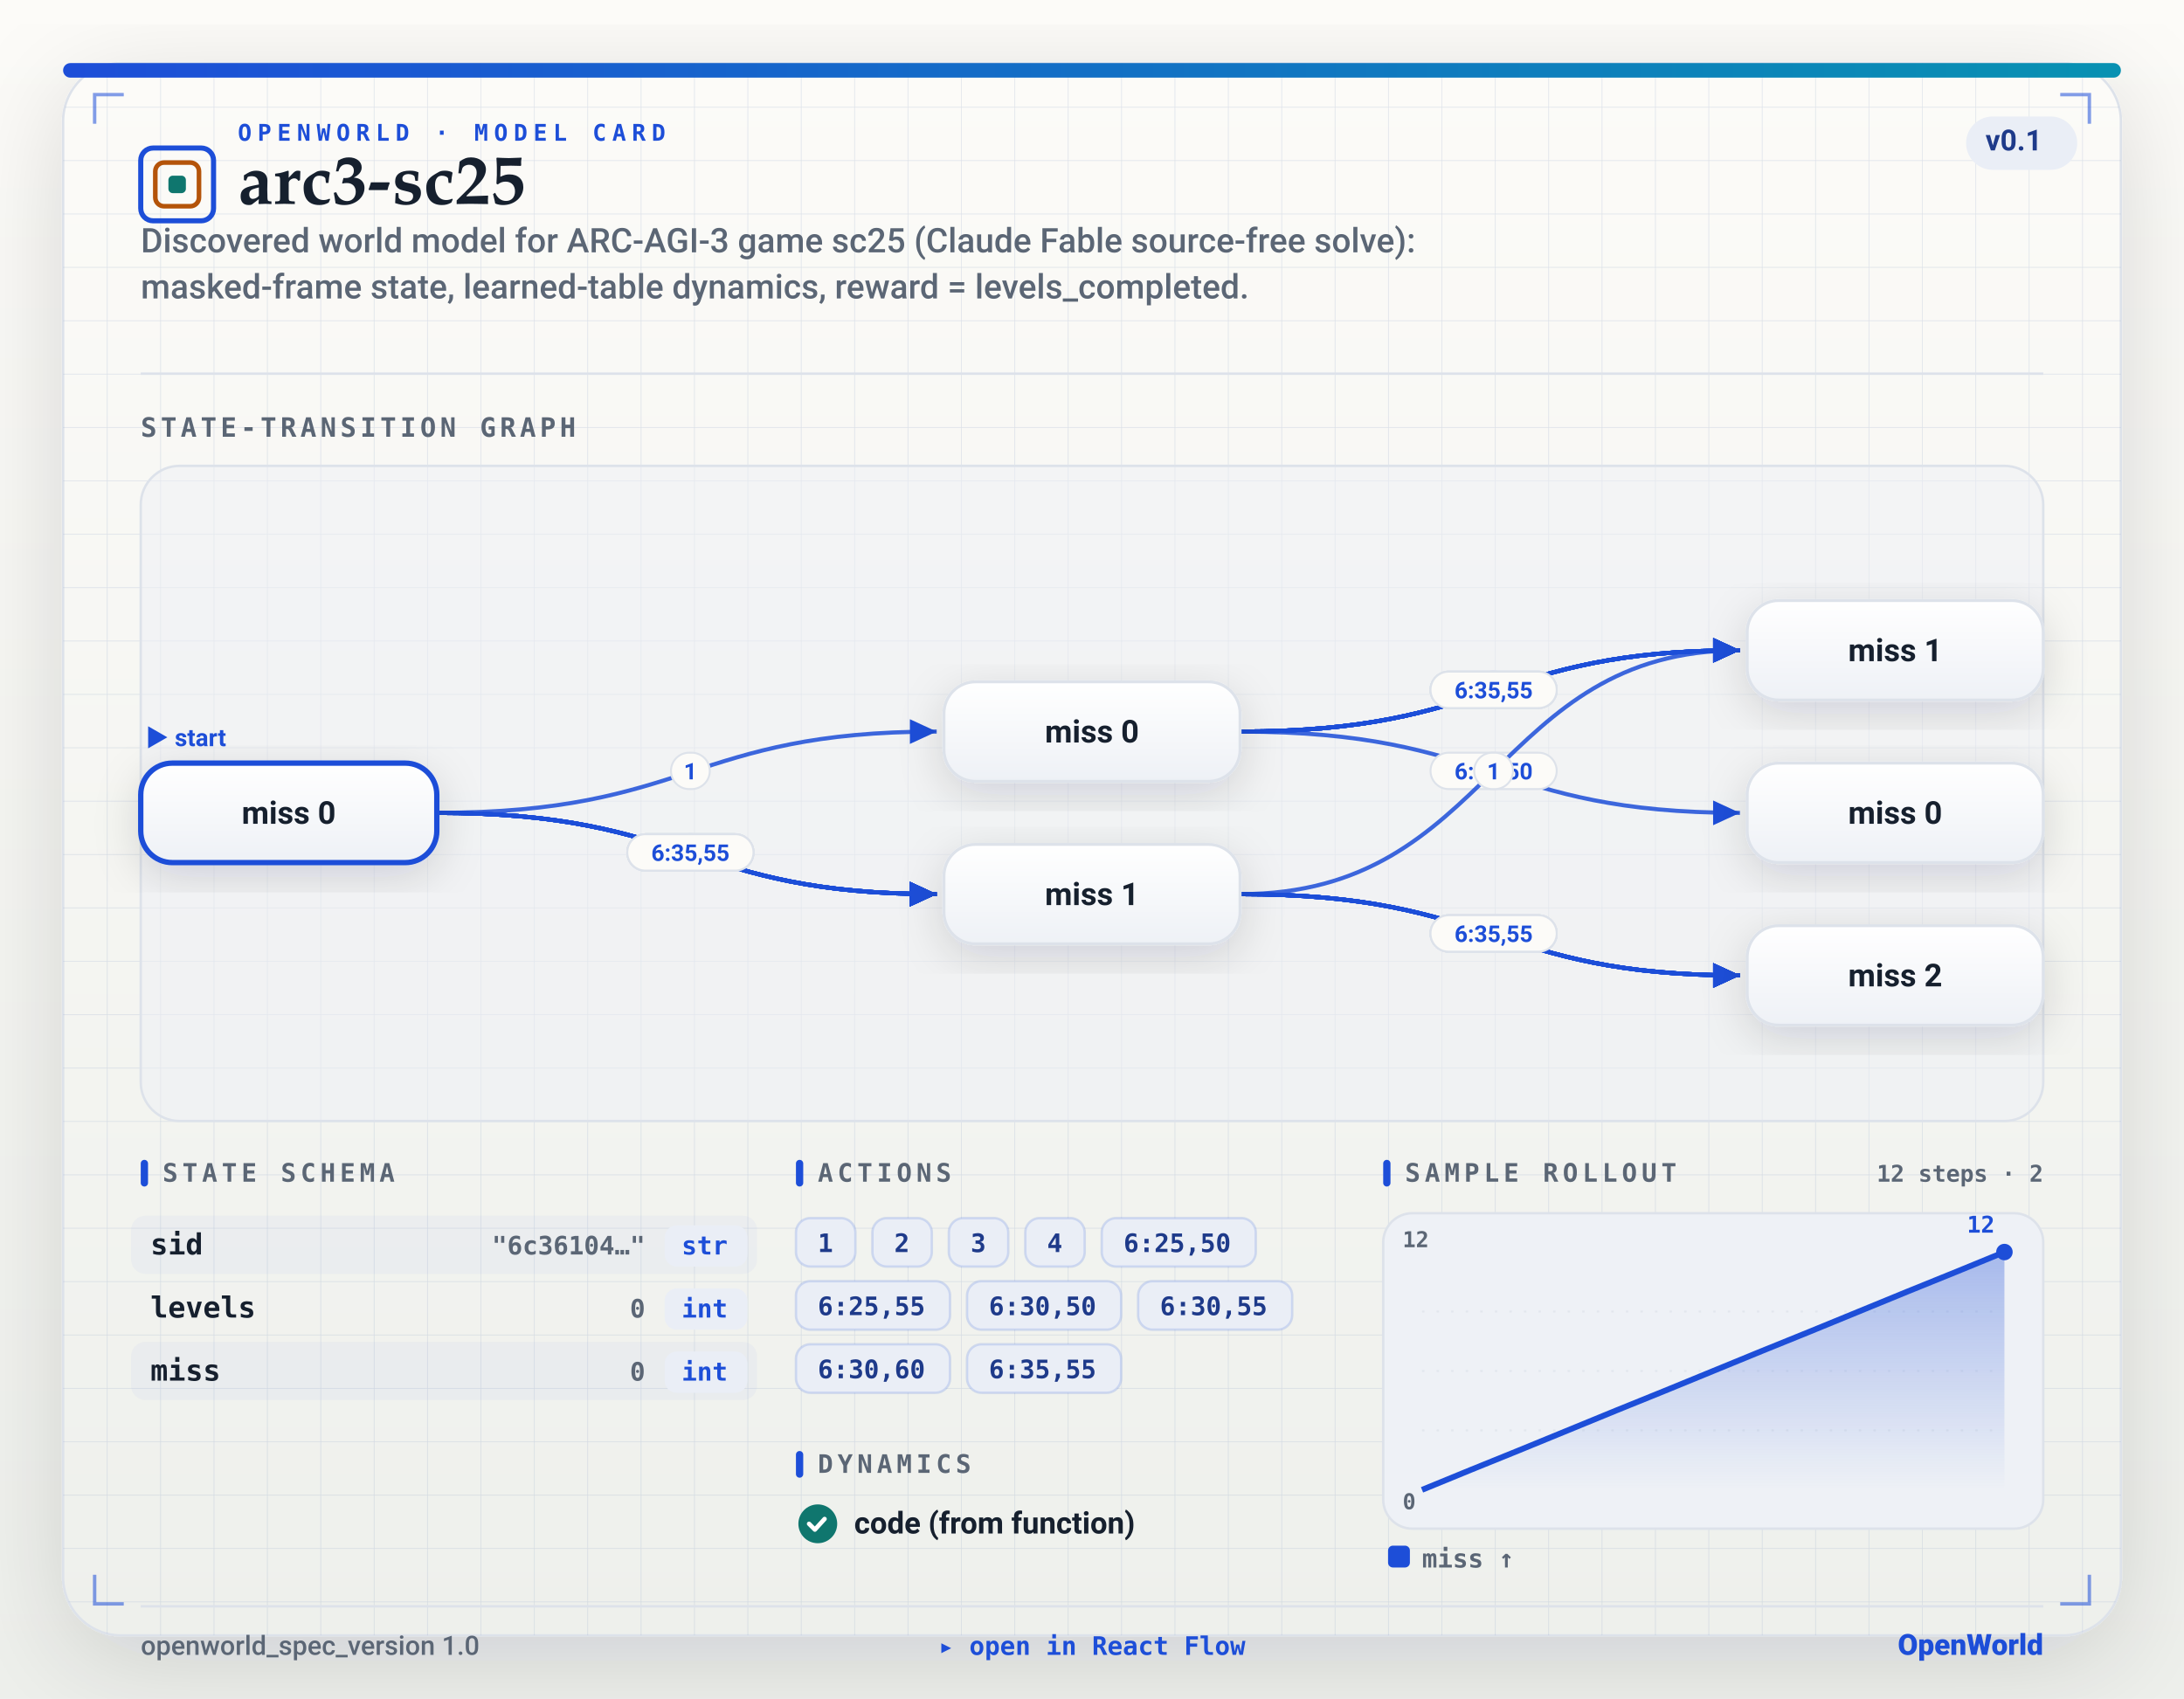
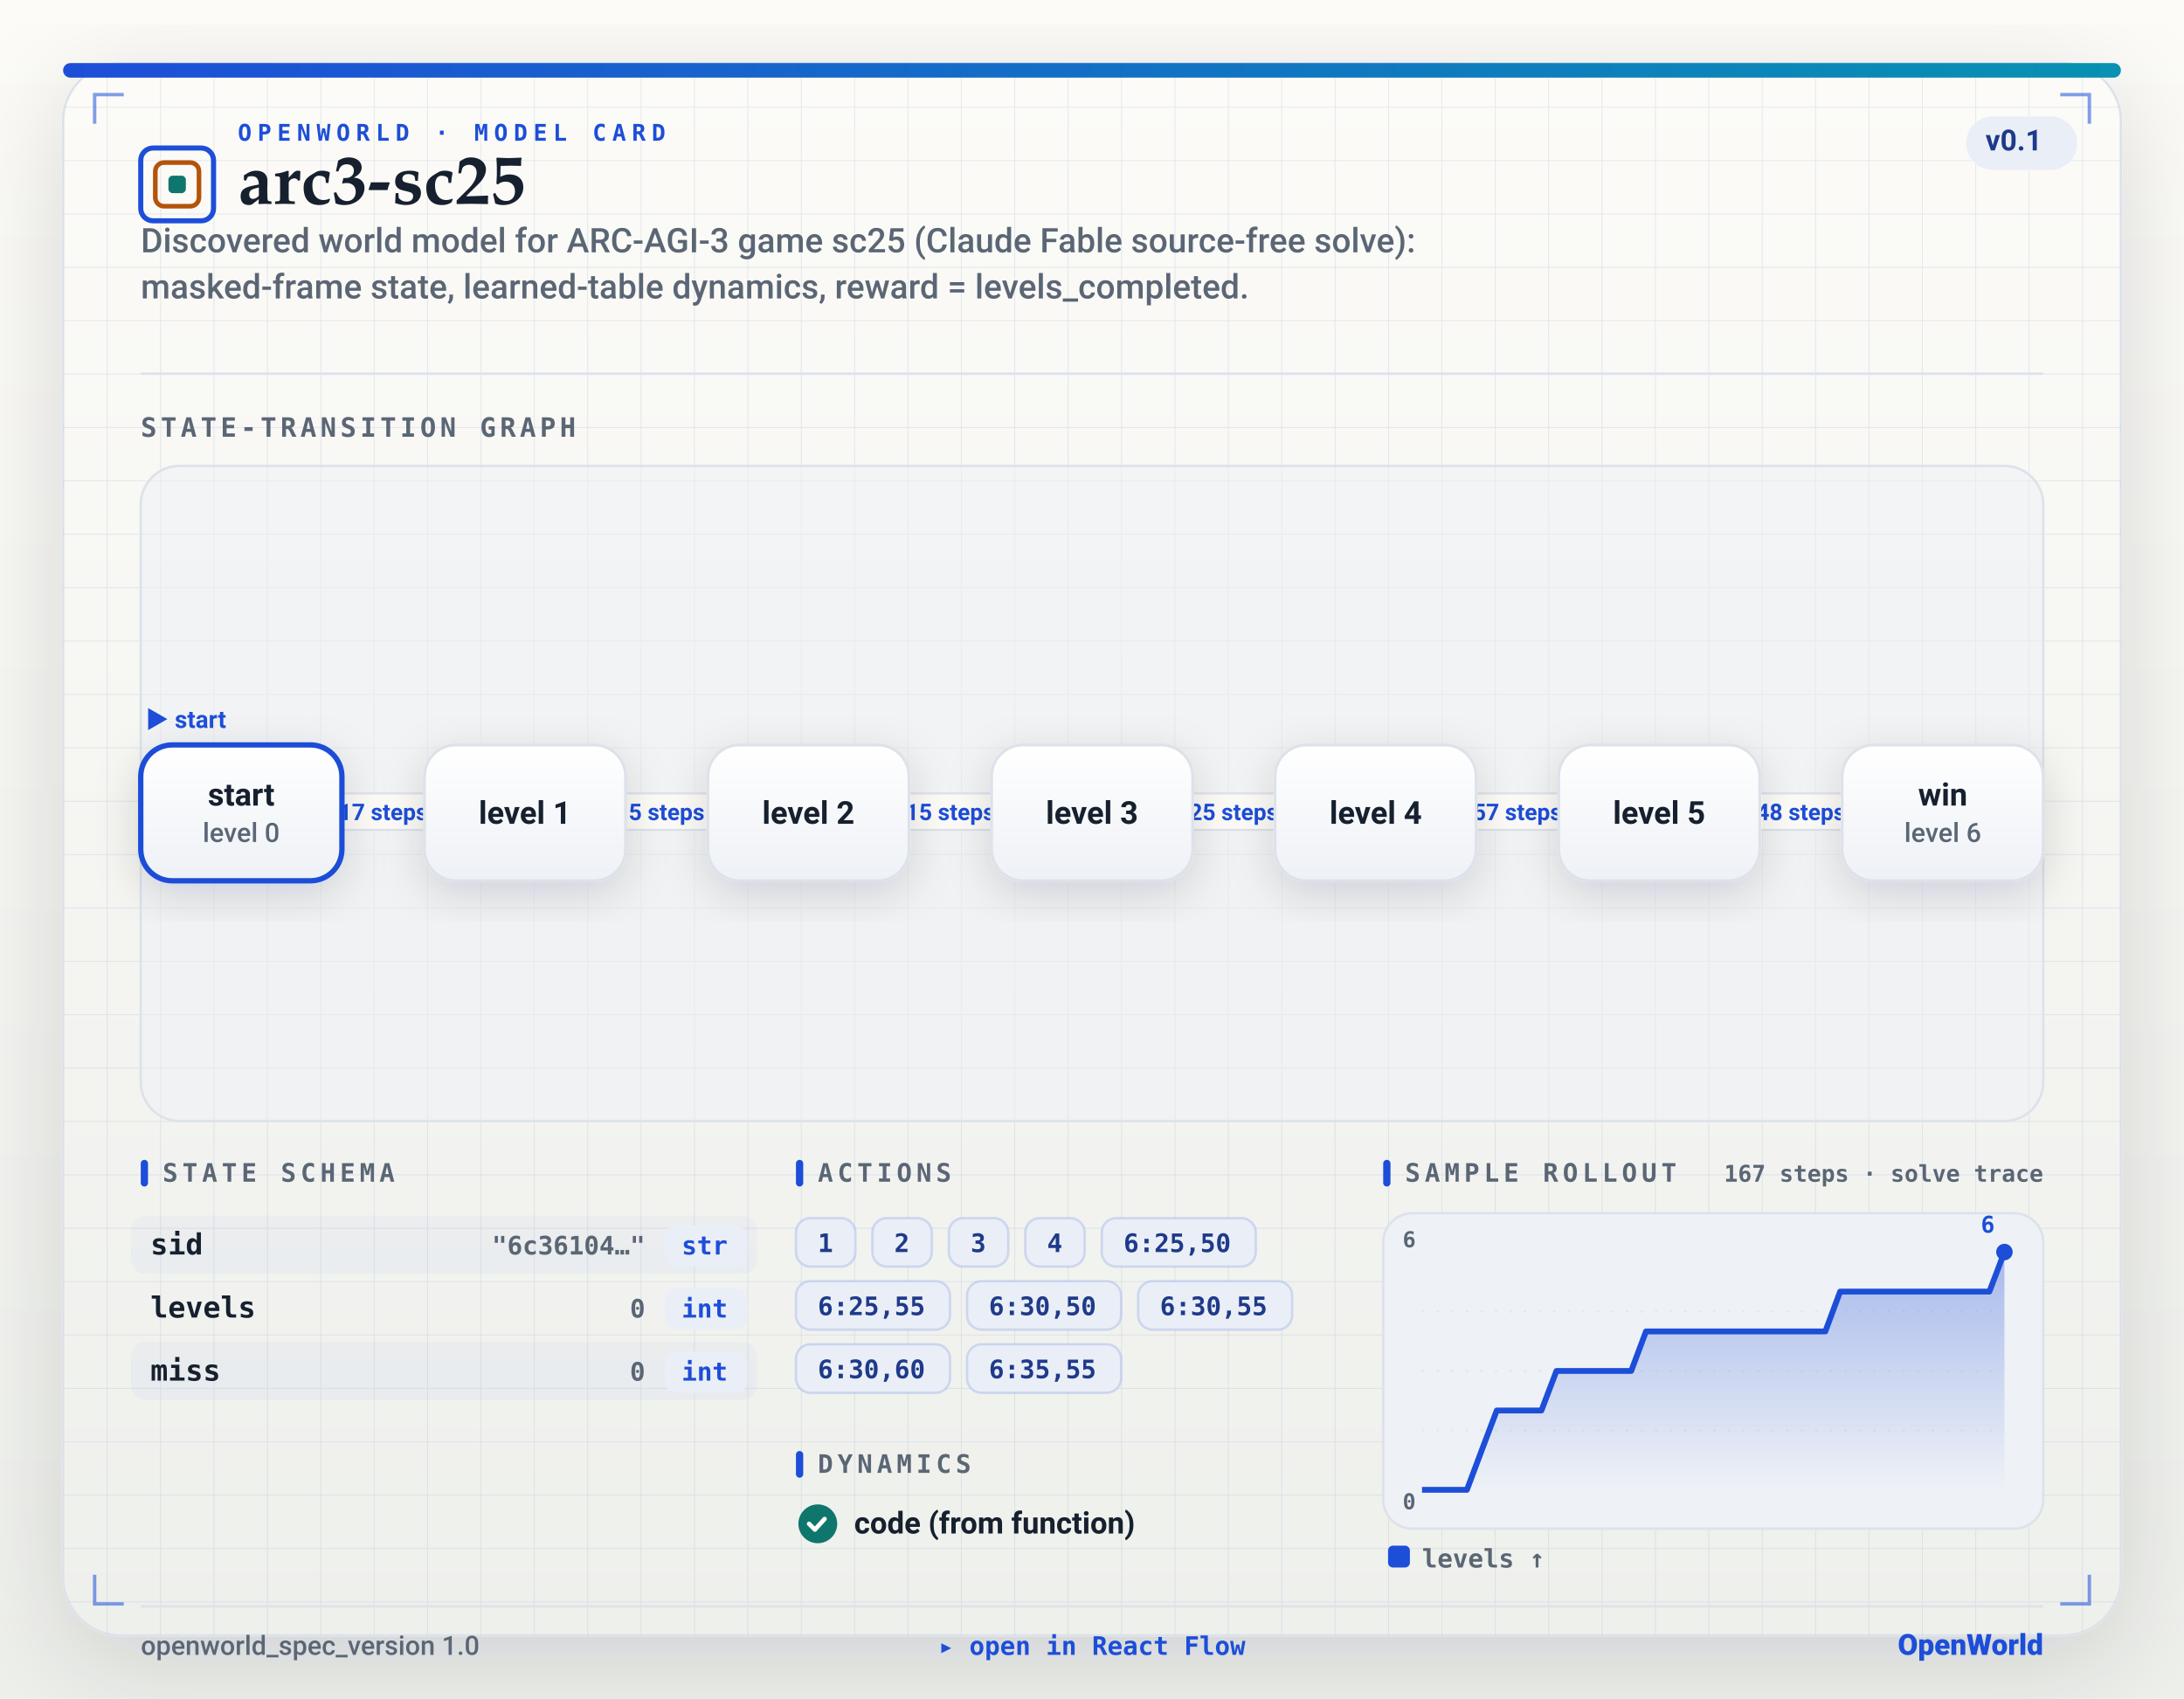
<svg xmlns="http://www.w3.org/2000/svg" viewBox="0 0 900 700" width="900" height="700" font-family="-apple-system,BlinkMacSystemFont,Segoe UI,Roboto,Helvetica,Arial,sans-serif">
  <defs>
    <linearGradient id="gbg" x1="0" y1="0" x2="0" y2="1">
      <stop offset="0" stop-color="#fcfbf8" />
      <stop offset="1" stop-color="#eef0ec" />
    </linearGradient>
    <linearGradient id="gnode" x1="0" y1="0" x2="0" y2="1">
      <stop offset="0" stop-color="#ffffff" />
      <stop offset="1" stop-color="#eef1f6" />
    </linearGradient>
    <linearGradient id="gacc" x1="0" y1="0" x2="1" y2="0">
      <stop offset="0" stop-color="#1d4ed8" />
      <stop offset="1" stop-color="#0891b2" />
    </linearGradient>
    <linearGradient id="garea" x1="0" y1="0" x2="0" y2="1">
      <stop offset="0" stop-color="#1d4ed8" stop-opacity="0.34" />
      <stop offset="1" stop-color="#1d4ed8" stop-opacity="0" />
    </linearGradient>
    <filter id="sh" x="-30%" y="-30%" width="160%" height="160%">
      <feDropShadow dx="0" dy="5" stdDeviation="9" flood-color="#16202e" flood-opacity="0.14" />
    </filter>
    <filter id="shsoft" x="-40%" y="-40%" width="180%" height="180%">
      <feDropShadow dx="0" dy="10" stdDeviation="22" flood-color="#16202e" flood-opacity="0.14" />
    </filter>
    <marker id="arr" markerWidth="9" markerHeight="9" refX="6.5" refY="3" orient="auto">
      <path d="M0,0 L6.5,3 L0,6 Z" fill="#1d4ed8" />
    </marker>
    <marker id="arrUp" markerWidth="9" markerHeight="9" refX="3" refY="6.2" orient="auto">
      <path d="M0,6.2 L3,0 L6,6.2 Z" fill="#0f766e" />
    </marker>
    <pattern id="grid" width="24" height="24" patternUnits="userSpaceOnUse">
      <path d="M24 0 H0 V24" fill="none" stroke="#8aa0c2" stroke-width="0.6" opacity="0.35" />
    </pattern>
    <pattern id="gridFine" width="22" height="22" patternUnits="userSpaceOnUse">
      <path d="M22 0 H0 V22" fill="none" stroke="#8aa0c2" stroke-width="0.5" opacity="0.28" />
    </pattern>
    <filter id="glow" x="-60%" y="-60%" width="220%" height="220%">
      <feGaussianBlur stdDeviation="2.4" result="b" />
      <feMerge>
        <feMergeNode in="b" />
        <feMergeNode in="SourceGraphic" />
      </feMerge>
    </filter>
  </defs>
  <rect x="0" y="0" width="900" height="700" fill="url(#gbg)" />
  <g filter="url(#shsoft)">
    <rect x="26" y="26" width="848" height="648" rx="24" fill="url(#gbg)" stroke="#dde2ea" stroke-width="1" />
  </g>
  <clipPath id="pc">
    <rect x="26" y="26" width="848" height="648" rx="24" />
  </clipPath>
  <rect x="26" y="26" width="848" height="648" fill="url(#gridFine)" clip-path="url(#pc)" />
  <rect x="26" y="26" width="848" height="6" rx="3" fill="url(#gacc)" />
  <path d="M 39 51 L 39 39 L 51 39" fill="none" stroke="#1d4ed8" stroke-width="1.4" opacity="0.55" />
  <path d="M 861 51 L 861 39 L 849 39" fill="none" stroke="#1d4ed8" stroke-width="1.4" opacity="0.55" />
  <path d="M 39 649 L 39 661 L 51 661" fill="none" stroke="#1d4ed8" stroke-width="1.4" opacity="0.55" />
  <path d="M 861 649 L 861 661 L 849 661" fill="none" stroke="#1d4ed8" stroke-width="1.4" opacity="0.55" />
  <g transform="translate(73.0,76.0)">
    <rect x="-15.0" y="-15.0" width="30.0" height="30.0" rx="5.1" fill="none" stroke="#1d4ed8" stroke-width="2.1" />
    <rect x="-9.0" y="-9.0" width="18.0" height="18.0" rx="3.6" fill="none" stroke="#b45309" stroke-width="1.9" />
    <rect x="-3.6" y="-3.6" width="7.2" height="7.2" rx="1.8" fill="#0f766e" />
  </g>
  <text x="98.0" y="58.0" font-size="9.5" font-weight="700" fill="#1d4ed8" letter-spacing="2.4" font-family="ui-monospace,SFMono-Regular,Menlo,Consolas,monospace">OPENWORLD · MODEL CARD</text>
  <text x="98.0" y="84.0" font-size="29" font-weight="700" fill="#16202e" font-family="'Iowan Old Style','Palatino Linotype',Palatino,Georgia,serif">arc3-sc25</text>
  <text x="58.0" y="104.0" font-size="14" font-weight="500" fill="#5b6675">Discovered world model for ARC-AGI-3 game sc25 (Claude Fable source-free solve):</text>
  <text x="58.0" y="123.0" font-size="14" font-weight="500" fill="#5b6675">masked-frame state, learned-table dynamics, reward = levels_completed.</text>
  <rect x="810.2" y="48.0" width="45.8" height="22" rx="11.0" fill="#eaeef6" />
  <text x="818.2" y="62.0" font-size="12" font-weight="600" fill="#1e3a8a">v0.1</text>
  <line x1="58" y1="154.0" x2="842" y2="154.0" stroke="#dde2ea" stroke-width="1" />
  <rect x="58" y="192.0" width="784" height="270.0" rx="16" fill="#eef1f6" fill-opacity="0.5" stroke="#dde2ea" stroke-width="1" />
  <text x="58.0" y="180.0" font-size="11" font-weight="700" fill="#5b6675" letter-spacing="1.6" font-family="ui-monospace,SFMono-Regular,Menlo,Consolas,monospace">STATE-TRANSITION GRAPH</text>
-   <path d="M 180.0 335.0 C 284.5 335.0, 284.5 301.5, 386.0 301.5" fill="none" stroke="#1d4ed8" stroke-width="1.7" stroke-opacity="0.85" marker-end="url(#arr)" />
-   <rect x="276.5" y="310.2" width="16.0" height="15" rx="7.5" fill="#fcfbf8" stroke="#dde2ea" stroke-width="0.8" />
-   <text x="284.5" y="321.2" font-size="9.5" font-weight="600" fill="#1d4ed8" text-anchor="middle">1</text>
-   <path d="M 180.0 335.0 C 284.5 335.0, 284.5 368.5, 386.0 368.5" fill="none" stroke="#1d4ed8" stroke-width="1.7" stroke-opacity="0.85" marker-end="url(#arr)" />
-   <rect x="276.5" y="343.8" width="16.0" height="15" rx="7.5" fill="#fcfbf8" stroke="#dde2ea" stroke-width="0.8" />
-   <text x="284.5" y="354.8" font-size="9.5" font-weight="600" fill="#1d4ed8" text-anchor="middle">2</text>
-   <path d="M 180.0 335.0 C 284.5 335.0, 284.5 368.5, 386.0 368.5" fill="none" stroke="#1d4ed8" stroke-width="1.7" stroke-opacity="0.85" marker-end="url(#arr)" />
-   <rect x="276.5" y="343.8" width="16.0" height="15" rx="7.5" fill="#fcfbf8" stroke="#dde2ea" stroke-width="0.8" />
-   <text x="284.5" y="354.8" font-size="9.5" font-weight="600" fill="#1d4ed8" text-anchor="middle">3</text>
-   <path d="M 180.0 335.0 C 284.5 335.0, 284.5 368.5, 386.0 368.5" fill="none" stroke="#1d4ed8" stroke-width="1.7" stroke-opacity="0.85" marker-end="url(#arr)" />
-   <rect x="276.5" y="343.8" width="16.0" height="15" rx="7.5" fill="#fcfbf8" stroke="#dde2ea" stroke-width="0.8" />
-   <text x="284.5" y="354.8" font-size="9.5" font-weight="600" fill="#1d4ed8" text-anchor="middle">4</text>
-   <path d="M 180.0 335.0 C 284.5 335.0, 284.5 368.5, 386.0 368.5" fill="none" stroke="#1d4ed8" stroke-width="1.7" stroke-opacity="0.85" marker-end="url(#arr)" />
-   <rect x="258.5" y="343.8" width="52.0" height="15" rx="7.5" fill="#fcfbf8" stroke="#dde2ea" stroke-width="0.8" />
-   <text x="284.5" y="354.8" font-size="9.5" font-weight="600" fill="#1d4ed8" text-anchor="middle">6:25,50</text>
-   <path d="M 180.0 335.0 C 284.5 335.0, 284.5 368.5, 386.0 368.5" fill="none" stroke="#1d4ed8" stroke-width="1.7" stroke-opacity="0.85" marker-end="url(#arr)" />
-   <rect x="258.5" y="343.8" width="52.0" height="15" rx="7.5" fill="#fcfbf8" stroke="#dde2ea" stroke-width="0.8" />
-   <text x="284.5" y="354.8" font-size="9.5" font-weight="600" fill="#1d4ed8" text-anchor="middle">6:25,55</text>
-   <path d="M 180.0 335.0 C 284.5 335.0, 284.5 368.5, 386.0 368.5" fill="none" stroke="#1d4ed8" stroke-width="1.7" stroke-opacity="0.85" marker-end="url(#arr)" />
-   <rect x="258.5" y="343.8" width="52.0" height="15" rx="7.5" fill="#fcfbf8" stroke="#dde2ea" stroke-width="0.8" />
-   <text x="284.5" y="354.8" font-size="9.5" font-weight="600" fill="#1d4ed8" text-anchor="middle">6:30,50</text>
-   <path d="M 180.0 335.0 C 284.5 335.0, 284.5 368.5, 386.0 368.5" fill="none" stroke="#1d4ed8" stroke-width="1.7" stroke-opacity="0.85" marker-end="url(#arr)" />
-   <rect x="258.5" y="343.8" width="52.0" height="15" rx="7.5" fill="#fcfbf8" stroke="#dde2ea" stroke-width="0.8" />
-   <text x="284.5" y="354.8" font-size="9.5" font-weight="600" fill="#1d4ed8" text-anchor="middle">6:30,55</text>
-   <path d="M 180.0 335.0 C 284.5 335.0, 284.5 368.5, 386.0 368.5" fill="none" stroke="#1d4ed8" stroke-width="1.7" stroke-opacity="0.85" marker-end="url(#arr)" />
-   <rect x="258.5" y="343.8" width="52.0" height="15" rx="7.5" fill="#fcfbf8" stroke="#dde2ea" stroke-width="0.8" />
-   <text x="284.5" y="354.8" font-size="9.5" font-weight="600" fill="#1d4ed8" text-anchor="middle">6:30,60</text>
-   <path d="M 180.0 335.0 C 284.5 335.0, 284.5 368.5, 386.0 368.5" fill="none" stroke="#1d4ed8" stroke-width="1.7" stroke-opacity="0.85" marker-end="url(#arr)" />
-   <rect x="258.5" y="343.8" width="52.0" height="15" rx="7.5" fill="#fcfbf8" stroke="#dde2ea" stroke-width="0.8" />
-   <text x="284.5" y="354.8" font-size="9.5" font-weight="600" fill="#1d4ed8" text-anchor="middle">6:35,55</text>
-   <path d="M 511.0 301.5 C 615.5 301.5, 615.5 268.0, 717.0 268.0" fill="none" stroke="#1d4ed8" stroke-width="1.7" stroke-opacity="0.85" marker-end="url(#arr)" />
-   <rect x="607.5" y="276.8" width="16.0" height="15" rx="7.5" fill="#fcfbf8" stroke="#dde2ea" stroke-width="0.8" />
-   <text x="615.5" y="287.8" font-size="9.5" font-weight="600" fill="#1d4ed8" text-anchor="middle">1</text>
-   <path d="M 511.0 301.5 C 615.5 301.5, 615.5 268.0, 717.0 268.0" fill="none" stroke="#1d4ed8" stroke-width="1.7" stroke-opacity="0.85" marker-end="url(#arr)" />
-   <rect x="607.5" y="276.8" width="16.0" height="15" rx="7.5" fill="#fcfbf8" stroke="#dde2ea" stroke-width="0.8" />
-   <text x="615.5" y="287.8" font-size="9.5" font-weight="600" fill="#1d4ed8" text-anchor="middle">2</text>
-   <path d="M 511.0 301.5 C 615.5 301.5, 615.5 268.0, 717.0 268.0" fill="none" stroke="#1d4ed8" stroke-width="1.7" stroke-opacity="0.85" marker-end="url(#arr)" />
-   <rect x="607.5" y="276.8" width="16.0" height="15" rx="7.5" fill="#fcfbf8" stroke="#dde2ea" stroke-width="0.8" />
-   <text x="615.5" y="287.8" font-size="9.5" font-weight="600" fill="#1d4ed8" text-anchor="middle">3</text>
-   <path d="M 511.0 301.5 C 615.5 301.5, 615.5 268.0, 717.0 268.0" fill="none" stroke="#1d4ed8" stroke-width="1.7" stroke-opacity="0.85" marker-end="url(#arr)" />
-   <rect x="607.5" y="276.8" width="16.0" height="15" rx="7.5" fill="#fcfbf8" stroke="#dde2ea" stroke-width="0.8" />
-   <text x="615.5" y="287.8" font-size="9.5" font-weight="600" fill="#1d4ed8" text-anchor="middle">4</text>
-   <path d="M 511.0 301.5 C 615.5 301.5, 615.5 268.0, 717.0 268.0" fill="none" stroke="#1d4ed8" stroke-width="1.7" stroke-opacity="0.85" marker-end="url(#arr)" />
-   <rect x="589.5" y="276.8" width="52.0" height="15" rx="7.5" fill="#fcfbf8" stroke="#dde2ea" stroke-width="0.8" />
-   <text x="615.5" y="287.8" font-size="9.5" font-weight="600" fill="#1d4ed8" text-anchor="middle">6:25,50</text>
-   <path d="M 511.0 301.5 C 615.5 301.5, 615.5 268.0, 717.0 268.0" fill="none" stroke="#1d4ed8" stroke-width="1.7" stroke-opacity="0.85" marker-end="url(#arr)" />
-   <rect x="589.5" y="276.8" width="52.0" height="15" rx="7.5" fill="#fcfbf8" stroke="#dde2ea" stroke-width="0.8" />
-   <text x="615.5" y="287.8" font-size="9.5" font-weight="600" fill="#1d4ed8" text-anchor="middle">6:25,55</text>
-   <path d="M 511.0 301.5 C 615.5 301.5, 615.5 335.0, 717.0 335.0" fill="none" stroke="#1d4ed8" stroke-width="1.7" stroke-opacity="0.85" marker-end="url(#arr)" />
-   <rect x="589.5" y="310.2" width="52.0" height="15" rx="7.5" fill="#fcfbf8" stroke="#dde2ea" stroke-width="0.8" />
-   <text x="615.5" y="321.2" font-size="9.5" font-weight="600" fill="#1d4ed8" text-anchor="middle">6:30,50</text>
-   <path d="M 511.0 301.5 C 615.5 301.5, 615.5 268.0, 717.0 268.0" fill="none" stroke="#1d4ed8" stroke-width="1.7" stroke-opacity="0.85" marker-end="url(#arr)" />
-   <rect x="589.5" y="276.8" width="52.0" height="15" rx="7.5" fill="#fcfbf8" stroke="#dde2ea" stroke-width="0.8" />
-   <text x="615.5" y="287.8" font-size="9.5" font-weight="600" fill="#1d4ed8" text-anchor="middle">6:30,55</text>
-   <path d="M 511.0 301.5 C 615.5 301.5, 615.5 268.0, 717.0 268.0" fill="none" stroke="#1d4ed8" stroke-width="1.7" stroke-opacity="0.85" marker-end="url(#arr)" />
-   <rect x="589.5" y="276.8" width="52.0" height="15" rx="7.5" fill="#fcfbf8" stroke="#dde2ea" stroke-width="0.8" />
-   <text x="615.5" y="287.8" font-size="9.5" font-weight="600" fill="#1d4ed8" text-anchor="middle">6:30,60</text>
-   <path d="M 511.0 301.5 C 615.5 301.5, 615.5 268.0, 717.0 268.0" fill="none" stroke="#1d4ed8" stroke-width="1.7" stroke-opacity="0.85" marker-end="url(#arr)" />
-   <rect x="589.5" y="276.8" width="52.0" height="15" rx="7.5" fill="#fcfbf8" stroke="#dde2ea" stroke-width="0.8" />
-   <text x="615.5" y="287.8" font-size="9.5" font-weight="600" fill="#1d4ed8" text-anchor="middle">6:35,55</text>
-   <path d="M 511.0 368.5 C 615.5 368.5, 615.5 268.0, 717.0 268.0" fill="none" stroke="#1d4ed8" stroke-width="1.7" stroke-opacity="0.85" marker-end="url(#arr)" />
-   <rect x="607.5" y="310.2" width="16.0" height="15" rx="7.5" fill="#fcfbf8" stroke="#dde2ea" stroke-width="0.8" />
-   <text x="615.5" y="321.2" font-size="9.5" font-weight="600" fill="#1d4ed8" text-anchor="middle">1</text>
-   <path d="M 511.0 368.5 C 615.5 368.5, 615.5 402.0, 717.0 402.0" fill="none" stroke="#1d4ed8" stroke-width="1.7" stroke-opacity="0.85" marker-end="url(#arr)" />
-   <rect x="607.5" y="377.2" width="16.0" height="15" rx="7.5" fill="#fcfbf8" stroke="#dde2ea" stroke-width="0.8" />
-   <text x="615.5" y="388.2" font-size="9.5" font-weight="600" fill="#1d4ed8" text-anchor="middle">2</text>
-   <path d="M 511.0 368.5 C 615.5 368.5, 615.5 402.0, 717.0 402.0" fill="none" stroke="#1d4ed8" stroke-width="1.7" stroke-opacity="0.85" marker-end="url(#arr)" />
-   <rect x="607.5" y="377.2" width="16.0" height="15" rx="7.5" fill="#fcfbf8" stroke="#dde2ea" stroke-width="0.8" />
-   <text x="615.5" y="388.2" font-size="9.5" font-weight="600" fill="#1d4ed8" text-anchor="middle">3</text>
-   <path d="M 511.0 368.5 C 615.5 368.5, 615.5 402.0, 717.0 402.0" fill="none" stroke="#1d4ed8" stroke-width="1.7" stroke-opacity="0.85" marker-end="url(#arr)" />
-   <rect x="607.5" y="377.2" width="16.0" height="15" rx="7.5" fill="#fcfbf8" stroke="#dde2ea" stroke-width="0.8" />
-   <text x="615.5" y="388.2" font-size="9.5" font-weight="600" fill="#1d4ed8" text-anchor="middle">4</text>
-   <path d="M 511.0 368.5 C 615.5 368.5, 615.5 402.0, 717.0 402.0" fill="none" stroke="#1d4ed8" stroke-width="1.7" stroke-opacity="0.85" marker-end="url(#arr)" />
-   <rect x="589.5" y="377.2" width="52.0" height="15" rx="7.5" fill="#fcfbf8" stroke="#dde2ea" stroke-width="0.8" />
-   <text x="615.5" y="388.2" font-size="9.5" font-weight="600" fill="#1d4ed8" text-anchor="middle">6:25,50</text>
-   <path d="M 511.0 368.5 C 615.5 368.5, 615.5 402.0, 717.0 402.0" fill="none" stroke="#1d4ed8" stroke-width="1.7" stroke-opacity="0.85" marker-end="url(#arr)" />
-   <rect x="589.5" y="377.2" width="52.0" height="15" rx="7.5" fill="#fcfbf8" stroke="#dde2ea" stroke-width="0.8" />
-   <text x="615.5" y="388.2" font-size="9.5" font-weight="600" fill="#1d4ed8" text-anchor="middle">6:25,55</text>
-   <path d="M 511.0 368.5 C 615.5 368.5, 615.5 402.0, 717.0 402.0" fill="none" stroke="#1d4ed8" stroke-width="1.7" stroke-opacity="0.85" marker-end="url(#arr)" />
-   <rect x="589.5" y="377.2" width="52.0" height="15" rx="7.5" fill="#fcfbf8" stroke="#dde2ea" stroke-width="0.8" />
-   <text x="615.5" y="388.2" font-size="9.5" font-weight="600" fill="#1d4ed8" text-anchor="middle">6:30,50</text>
-   <path d="M 511.0 368.5 C 615.5 368.5, 615.5 402.0, 717.0 402.0" fill="none" stroke="#1d4ed8" stroke-width="1.7" stroke-opacity="0.85" marker-end="url(#arr)" />
-   <rect x="589.5" y="377.2" width="52.0" height="15" rx="7.5" fill="#fcfbf8" stroke="#dde2ea" stroke-width="0.8" />
-   <text x="615.5" y="388.2" font-size="9.5" font-weight="600" fill="#1d4ed8" text-anchor="middle">6:30,55</text>
-   <path d="M 511.0 368.5 C 615.5 368.5, 615.5 402.0, 717.0 402.0" fill="none" stroke="#1d4ed8" stroke-width="1.7" stroke-opacity="0.85" marker-end="url(#arr)" />
-   <rect x="589.5" y="377.2" width="52.0" height="15" rx="7.5" fill="#fcfbf8" stroke="#dde2ea" stroke-width="0.8" />
-   <text x="615.5" y="388.2" font-size="9.5" font-weight="600" fill="#1d4ed8" text-anchor="middle">6:30,60</text>
-   <path d="M 511.0 368.5 C 615.5 368.5, 615.5 402.0, 717.0 402.0" fill="none" stroke="#1d4ed8" stroke-width="1.7" stroke-opacity="0.85" marker-end="url(#arr)" />
-   <rect x="589.5" y="377.2" width="52.0" height="15" rx="7.5" fill="#fcfbf8" stroke="#dde2ea" stroke-width="0.8" />
-   <text x="615.5" y="388.2" font-size="9.5" font-weight="600" fill="#1d4ed8" text-anchor="middle">6:35,55</text>
+   <path d="M 140.9 335.0 C 157.9 335.0, 157.9 335.0, 171.9 335.0" fill="none" stroke="#1d4ed8" stroke-width="1.7" stroke-opacity="0.85" marker-end="url(#arr)" />
+   <rect x="128.9" y="327.0" width="58.0" height="15" rx="7.5" fill="#fcfbf8" stroke="#dde2ea" stroke-width="0.8" />
+   <text x="157.9" y="338.0" font-size="9.5" font-weight="600" fill="#1d4ed8" text-anchor="middle">17 steps</text>
+   <path d="M 257.7 335.0 C 274.7 335.0, 274.7 335.0, 288.7 335.0" fill="none" stroke="#1d4ed8" stroke-width="1.7" stroke-opacity="0.85" marker-end="url(#arr)" />
+   <rect x="248.7" y="327.0" width="52.0" height="15" rx="7.5" fill="#fcfbf8" stroke="#dde2ea" stroke-width="0.8" />
+   <text x="274.7" y="338.0" font-size="9.5" font-weight="600" fill="#1d4ed8" text-anchor="middle">5 steps</text>
+   <path d="M 374.6 335.0 C 391.6 335.0, 391.6 335.0, 405.6 335.0" fill="none" stroke="#1d4ed8" stroke-width="1.7" stroke-opacity="0.85" marker-end="url(#arr)" />
+   <rect x="362.6" y="327.0" width="58.0" height="15" rx="7.5" fill="#fcfbf8" stroke="#dde2ea" stroke-width="0.8" />
+   <text x="391.6" y="338.0" font-size="9.5" font-weight="600" fill="#1d4ed8" text-anchor="middle">15 steps</text>
+   <path d="M 491.4 335.0 C 508.4 335.0, 508.4 335.0, 522.4 335.0" fill="none" stroke="#1d4ed8" stroke-width="1.7" stroke-opacity="0.85" marker-end="url(#arr)" />
+   <rect x="479.4" y="327.0" width="58.0" height="15" rx="7.5" fill="#fcfbf8" stroke="#dde2ea" stroke-width="0.8" />
+   <text x="508.4" y="338.0" font-size="9.5" font-weight="600" fill="#1d4ed8" text-anchor="middle">25 steps</text>
+   <path d="M 608.3 335.0 C 625.3 335.0, 625.3 335.0, 639.3 335.0" fill="none" stroke="#1d4ed8" stroke-width="1.7" stroke-opacity="0.85" marker-end="url(#arr)" />
+   <rect x="596.3" y="327.0" width="58.0" height="15" rx="7.5" fill="#fcfbf8" stroke="#dde2ea" stroke-width="0.8" />
+   <text x="625.3" y="338.0" font-size="9.5" font-weight="600" fill="#1d4ed8" text-anchor="middle">57 steps</text>
+   <path d="M 725.1 335.0 C 742.1 335.0, 742.1 335.0, 756.1 335.0" fill="none" stroke="#1d4ed8" stroke-width="1.7" stroke-opacity="0.85" marker-end="url(#arr)" />
+   <rect x="713.1" y="327.0" width="58.0" height="15" rx="7.5" fill="#fcfbf8" stroke="#dde2ea" stroke-width="0.8" />
+   <text x="742.1" y="338.0" font-size="9.5" font-weight="600" fill="#1d4ed8" text-anchor="middle">48 steps</text>
  <g filter="url(#sh)">
-     <rect x="58.0" y="314.5" width="122.0" height="41.0" rx="13" fill="url(#gnode)" stroke="#1d4ed8" stroke-width="2.2" />
+     <rect x="58.0" y="307.0" width="82.9" height="56.0" rx="13" fill="url(#gnode)" stroke="#1d4ed8" stroke-width="2.2" />
  </g>
-   <text x="60.0" y="307.5" font-size="10" font-weight="700" fill="#1d4ed8">▶ start</text>
-   <text x="119.0" y="339.5" font-size="13" font-weight="700" fill="#16202e" text-anchor="middle">miss 0</text>
+   <text x="60.0" y="300.0" font-size="10" font-weight="700" fill="#1d4ed8">▶ start</text>
+   <text x="99.4" y="332.0" font-size="13" font-weight="700" fill="#16202e" text-anchor="middle">start</text>
+   <text x="99.4" y="347.0" font-size="11" font-weight="500" fill="#5b6675" text-anchor="middle">level 0</text>
  <g filter="url(#sh)">
-     <rect x="389.0" y="281.0" width="122.0" height="41.0" rx="13" fill="url(#gnode)" stroke="#dde2ea" stroke-width="1.2" />
+     <rect x="174.9" y="307.0" width="82.9" height="56.0" rx="13" fill="url(#gnode)" stroke="#dde2ea" stroke-width="1.2" />
  </g>
-   <text x="450.0" y="306.0" font-size="13" font-weight="700" fill="#16202e" text-anchor="middle">miss 0</text>
+   <text x="216.3" y="339.5" font-size="13" font-weight="700" fill="#16202e" text-anchor="middle">level 1</text>
  <g filter="url(#sh)">
-     <rect x="389.0" y="348.0" width="122.0" height="41.0" rx="13" fill="url(#gnode)" stroke="#dde2ea" stroke-width="1.2" />
+     <rect x="291.7" y="307.0" width="82.9" height="56.0" rx="13" fill="url(#gnode)" stroke="#dde2ea" stroke-width="1.2" />
  </g>
-   <text x="450.0" y="373.0" font-size="13" font-weight="700" fill="#16202e" text-anchor="middle">miss 1</text>
+   <text x="333.1" y="339.5" font-size="13" font-weight="700" fill="#16202e" text-anchor="middle">level 2</text>
  <g filter="url(#sh)">
-     <rect x="720.0" y="247.5" width="122.0" height="41.0" rx="13" fill="url(#gnode)" stroke="#dde2ea" stroke-width="1.2" />
+     <rect x="408.6" y="307.0" width="82.9" height="56.0" rx="13" fill="url(#gnode)" stroke="#dde2ea" stroke-width="1.2" />
  </g>
-   <text x="781.0" y="272.5" font-size="13" font-weight="700" fill="#16202e" text-anchor="middle">miss 1</text>
+   <text x="450.0" y="339.5" font-size="13" font-weight="700" fill="#16202e" text-anchor="middle">level 3</text>
  <g filter="url(#sh)">
-     <rect x="720.0" y="314.5" width="122.0" height="41.0" rx="13" fill="url(#gnode)" stroke="#dde2ea" stroke-width="1.2" />
+     <rect x="525.4" y="307.0" width="82.9" height="56.0" rx="13" fill="url(#gnode)" stroke="#dde2ea" stroke-width="1.2" />
  </g>
-   <text x="781.0" y="339.5" font-size="13" font-weight="700" fill="#16202e" text-anchor="middle">miss 0</text>
+   <text x="566.9" y="339.5" font-size="13" font-weight="700" fill="#16202e" text-anchor="middle">level 4</text>
  <g filter="url(#sh)">
-     <rect x="720.0" y="381.5" width="122.0" height="41.0" rx="13" fill="url(#gnode)" stroke="#dde2ea" stroke-width="1.2" />
+     <rect x="642.3" y="307.0" width="82.9" height="56.0" rx="13" fill="url(#gnode)" stroke="#dde2ea" stroke-width="1.2" />
  </g>
-   <text x="781.0" y="406.5" font-size="13" font-weight="700" fill="#16202e" text-anchor="middle">miss 2</text>
+   <text x="683.7" y="339.5" font-size="13" font-weight="700" fill="#16202e" text-anchor="middle">level 5</text>
+   <g filter="url(#sh)">
+     <rect x="759.1" y="307.0" width="82.9" height="56.0" rx="13" fill="url(#gnode)" stroke="#dde2ea" stroke-width="1.2" />
+   </g>
+   <text x="800.6" y="332.0" font-size="13" font-weight="700" fill="#16202e" text-anchor="middle">win</text>
+   <text x="800.6" y="347.0" font-size="11" font-weight="500" fill="#5b6675" text-anchor="middle">level 6</text>
  <rect x="58.0" y="478.0" width="3" height="11" rx="1.5" fill="#1d4ed8" />
  <text x="67.0" y="487.0" font-size="10.5" font-weight="700" fill="#5b6675" letter-spacing="1.8" font-family="ui-monospace,SFMono-Regular,Menlo,Consolas,monospace">STATE SCHEMA</text>
  <rect x="54.0" y="501.0" width="258.0" height="24" rx="6" fill="#1d4ed8" fill-opacity="0.035" />
  <text x="62.0" y="517.0" font-size="12" font-weight="600" fill="#16202e" font-family="ui-monospace,SFMono-Regular,Menlo,Consolas,monospace">sid</text>
  <rect x="273.9" y="505.0" width="34.1" height="17" rx="5" fill="#eaeef6" />
  <text x="280.9" y="517.0" font-size="10.5" font-weight="700" fill="#1d4ed8" font-family="ui-monospace,SFMono-Regular,Menlo,Consolas,monospace">str</text>
  <text x="265.9" y="517.0" font-size="10.5" font-weight="600" fill="#5b6675" text-anchor="end" font-family="ui-monospace,SFMono-Regular,Menlo,Consolas,monospace">"6c36104…"</text>
  <text x="62.0" y="543.0" font-size="12" font-weight="600" fill="#16202e" font-family="ui-monospace,SFMono-Regular,Menlo,Consolas,monospace">levels</text>
  <rect x="273.9" y="531.0" width="34.1" height="17" rx="5" fill="#eaeef6" />
  <text x="280.9" y="543.0" font-size="10.5" font-weight="700" fill="#1d4ed8" font-family="ui-monospace,SFMono-Regular,Menlo,Consolas,monospace">int</text>
  <text x="265.9" y="543.0" font-size="10.5" font-weight="600" fill="#5b6675" text-anchor="end" font-family="ui-monospace,SFMono-Regular,Menlo,Consolas,monospace">0</text>
  <rect x="54.0" y="553.0" width="258.0" height="24" rx="6" fill="#1d4ed8" fill-opacity="0.035" />
  <text x="62.0" y="569.0" font-size="12" font-weight="600" fill="#16202e" font-family="ui-monospace,SFMono-Regular,Menlo,Consolas,monospace">miss</text>
  <rect x="273.9" y="557.0" width="34.1" height="17" rx="5" fill="#eaeef6" />
  <text x="280.9" y="569.0" font-size="10.5" font-weight="700" fill="#1d4ed8" font-family="ui-monospace,SFMono-Regular,Menlo,Consolas,monospace">int</text>
  <text x="265.9" y="569.0" font-size="10.5" font-weight="600" fill="#5b6675" text-anchor="end" font-family="ui-monospace,SFMono-Regular,Menlo,Consolas,monospace">0</text>
  <rect x="328.0" y="478.0" width="3" height="11" rx="1.5" fill="#1d4ed8" />
  <text x="337.0" y="487.0" font-size="10.5" font-weight="700" fill="#5b6675" letter-spacing="1.8" font-family="ui-monospace,SFMono-Regular,Menlo,Consolas,monospace">ACTIONS</text>
  <rect x="328.0" y="502.0" width="24.5" height="20" rx="6" fill="#eaeef6" stroke="#1d4ed8" stroke-width="1" stroke-opacity="0.16" />
  <text x="337.0" y="516.0" font-size="10.5" font-weight="600" fill="#1e3a8a" font-family="ui-monospace,SFMono-Regular,Menlo,Consolas,monospace">1</text>
  <rect x="359.5" y="502.0" width="24.5" height="20" rx="6" fill="#eaeef6" stroke="#1d4ed8" stroke-width="1" stroke-opacity="0.16" />
  <text x="368.5" y="516.0" font-size="10.5" font-weight="600" fill="#1e3a8a" font-family="ui-monospace,SFMono-Regular,Menlo,Consolas,monospace">2</text>
  <rect x="391.0" y="502.0" width="24.5" height="20" rx="6" fill="#eaeef6" stroke="#1d4ed8" stroke-width="1" stroke-opacity="0.16" />
  <text x="400.0" y="516.0" font-size="10.5" font-weight="600" fill="#1e3a8a" font-family="ui-monospace,SFMono-Regular,Menlo,Consolas,monospace">3</text>
  <rect x="422.5" y="502.0" width="24.5" height="20" rx="6" fill="#eaeef6" stroke="#1d4ed8" stroke-width="1" stroke-opacity="0.16" />
  <text x="431.5" y="516.0" font-size="10.5" font-weight="600" fill="#1e3a8a" font-family="ui-monospace,SFMono-Regular,Menlo,Consolas,monospace">4</text>
  <rect x="454.0" y="502.0" width="63.5" height="20" rx="6" fill="#eaeef6" stroke="#1d4ed8" stroke-width="1" stroke-opacity="0.16" />
  <text x="463.0" y="516.0" font-size="10.5" font-weight="600" fill="#1e3a8a" font-family="ui-monospace,SFMono-Regular,Menlo,Consolas,monospace">6:25,50</text>
  <rect x="328.0" y="528.0" width="63.5" height="20" rx="6" fill="#eaeef6" stroke="#1d4ed8" stroke-width="1" stroke-opacity="0.16" />
  <text x="337.0" y="542.0" font-size="10.5" font-weight="600" fill="#1e3a8a" font-family="ui-monospace,SFMono-Regular,Menlo,Consolas,monospace">6:25,55</text>
  <rect x="398.5" y="528.0" width="63.5" height="20" rx="6" fill="#eaeef6" stroke="#1d4ed8" stroke-width="1" stroke-opacity="0.16" />
  <text x="407.5" y="542.0" font-size="10.5" font-weight="600" fill="#1e3a8a" font-family="ui-monospace,SFMono-Regular,Menlo,Consolas,monospace">6:30,50</text>
  <rect x="469.0" y="528.0" width="63.5" height="20" rx="6" fill="#eaeef6" stroke="#1d4ed8" stroke-width="1" stroke-opacity="0.16" />
  <text x="478.0" y="542.0" font-size="10.5" font-weight="600" fill="#1e3a8a" font-family="ui-monospace,SFMono-Regular,Menlo,Consolas,monospace">6:30,55</text>
  <rect x="328.0" y="554.0" width="63.5" height="20" rx="6" fill="#eaeef6" stroke="#1d4ed8" stroke-width="1" stroke-opacity="0.16" />
  <text x="337.0" y="568.0" font-size="10.5" font-weight="600" fill="#1e3a8a" font-family="ui-monospace,SFMono-Regular,Menlo,Consolas,monospace">6:30,60</text>
  <rect x="398.5" y="554.0" width="63.5" height="20" rx="6" fill="#eaeef6" stroke="#1d4ed8" stroke-width="1" stroke-opacity="0.16" />
  <text x="407.5" y="568.0" font-size="10.5" font-weight="600" fill="#1e3a8a" font-family="ui-monospace,SFMono-Regular,Menlo,Consolas,monospace">6:35,55</text>
  <rect x="328.0" y="598.0" width="3" height="11" rx="1.5" fill="#1d4ed8" />
  <text x="337.0" y="607.0" font-size="10.5" font-weight="700" fill="#5b6675" letter-spacing="1.8" font-family="ui-monospace,SFMono-Regular,Menlo,Consolas,monospace">DYNAMICS</text>
  <circle cx="337.0" cy="628.0" r="8" fill="#0f766e" />
  <path d="M333.4,628.0 l2.4,2.4 l4-4.4" fill="none" stroke="#fff" stroke-width="1.8" stroke-linecap="round" stroke-linejoin="round" />
  <text x="352.0" y="632.0" font-size="12.5" font-weight="700" fill="#16202e">code (from function)</text>
  <rect x="570.0" y="478.0" width="3" height="11" rx="1.5" fill="#1d4ed8" />
  <text x="579.0" y="487.0" font-size="10.5" font-weight="700" fill="#5b6675" letter-spacing="1.8" font-family="ui-monospace,SFMono-Regular,Menlo,Consolas,monospace">SAMPLE ROLLOUT</text>
-   <text x="842.0" y="487.0" font-size="9.5" font-weight="600" fill="#5b6675" text-anchor="end" font-family="ui-monospace,SFMono-Regular,Menlo,Consolas,monospace">12 steps · 2</text>
+   <text x="842.0" y="487.0" font-size="9.5" font-weight="600" fill="#5b6675" text-anchor="end" font-family="ui-monospace,SFMono-Regular,Menlo,Consolas,monospace">167 steps · solve trace</text>
  <rect x="570.0" y="500.0" width="272.0" height="130" rx="12" fill="#eef1f6" stroke="#dde2ea" stroke-width="1" />
-   <text x="578.0" y="514.0" font-size="9" font-weight="600" fill="#5b6675" font-family="ui-monospace,SFMono-Regular,Menlo,Consolas,monospace">12</text>
+   <text x="578.0" y="514.0" font-size="9" font-weight="600" fill="#5b6675" font-family="ui-monospace,SFMono-Regular,Menlo,Consolas,monospace">6</text>
  <text x="578.0" y="622.0" font-size="9" font-weight="600" fill="#5b6675" font-family="ui-monospace,SFMono-Regular,Menlo,Consolas,monospace">0</text>
  <line x1="586.0" y1="540.5" x2="826.0" y2="540.5" stroke="#dde2ea" stroke-width="0.8" stroke-dasharray="1 5" opacity="0.7" />
  <line x1="586.0" y1="565.0" x2="826.0" y2="565.0" stroke="#dde2ea" stroke-width="0.8" stroke-dasharray="1 5" opacity="0.7" />
  <line x1="586.0" y1="589.5" x2="826.0" y2="589.5" stroke="#dde2ea" stroke-width="0.8" stroke-dasharray="1 5" opacity="0.7" />
-   <path class="series" d="M 586.0 614.0 L 586.0 614.0 L 606.0 605.8 L 626.0 597.7 L 646.0 589.5 L 666.0 581.3 L 686.0 573.2 L 706.0 565.0 L 726.0 556.8 L 746.0 548.7 L 766.0 540.5 L 786.0 532.3 L 806.0 524.2 L 826.0 516.0 L 826.0 614.0 Z" fill="url(#garea)" />
-   <polyline class="series" points="586.0,614.0 606.0,605.8 626.0,597.7 646.0,589.5 666.0,581.3 686.0,573.2 706.0,565.0 726.0,556.8 746.0,548.7 766.0,540.5 786.0,532.3 806.0,524.2 826.0,516.0" fill="none" stroke="#1d4ed8" stroke-width="2.4" stroke-linejoin="round" />
+   <path class="series" d="M 586.0 614.0 L 586.0 614.0 L 592.2 614.0 L 598.3 614.0 L 604.5 614.0 L 610.6 597.7 L 616.8 581.3 L 622.9 581.3 L 629.1 581.3 L 635.2 581.3 L 641.4 565.0 L 647.5 565.0 L 653.7 565.0 L 659.8 565.0 L 666.0 565.0 L 672.2 565.0 L 678.3 548.7 L 684.5 548.7 L 690.6 548.7 L 696.8 548.7 L 702.9 548.7 L 709.1 548.7 L 715.2 548.7 L 721.4 548.7 L 727.5 548.7 L 733.7 548.7 L 739.8 548.7 L 746.0 548.7 L 752.2 548.7 L 758.3 532.3 L 764.5 532.3 L 770.6 532.3 L 776.8 532.3 L 782.9 532.3 L 789.1 532.3 L 795.2 532.3 L 801.4 532.3 L 807.5 532.3 L 813.7 532.3 L 819.8 532.3 L 826.0 516.0 L 826.0 614.0 Z" fill="url(#garea)" />
+   <polyline class="series" points="586.0,614.0 592.2,614.0 598.3,614.0 604.5,614.0 610.6,597.7 616.8,581.3 622.9,581.3 629.1,581.3 635.2,581.3 641.4,565.0 647.5,565.0 653.7,565.0 659.8,565.0 666.0,565.0 672.2,565.0 678.3,548.7 684.5,548.7 690.6,548.7 696.8,548.7 702.9,548.7 709.1,548.7 715.2,548.7 721.4,548.7 727.5,548.7 733.7,548.7 739.8,548.7 746.0,548.7 752.2,548.7 758.3,532.3 764.5,532.3 770.6,532.3 776.8,532.3 782.9,532.3 789.1,532.3 795.2,532.3 801.4,532.3 807.5,532.3 813.7,532.3 819.8,532.3 826.0,516.0" fill="none" stroke="#1d4ed8" stroke-width="2.4" stroke-linejoin="round" />
  <circle cx="826.0" cy="516.0" r="3.4" fill="#1d4ed8" />
-   <text x="822.0" y="508.0" font-size="9.5" font-weight="700" fill="#1d4ed8" text-anchor="end" font-family="ui-monospace,SFMono-Regular,Menlo,Consolas,monospace">12</text>
+   <text x="822.0" y="508.0" font-size="9.5" font-weight="700" fill="#1d4ed8" text-anchor="end" font-family="ui-monospace,SFMono-Regular,Menlo,Consolas,monospace">6</text>
  <rect x="572.0" y="637.0" width="9" height="9" rx="2" fill="#1d4ed8" />
-   <text x="586.0" y="646.0" font-size="10.5" font-weight="600" fill="#5b6675" font-family="ui-monospace,SFMono-Regular,Menlo,Consolas,monospace">miss ↑</text>
+   <text x="586.0" y="646.0" font-size="10.5" font-weight="600" fill="#5b6675" font-family="ui-monospace,SFMono-Regular,Menlo,Consolas,monospace">levels ↑</text>
  <line x1="58" y1="662.0" x2="842" y2="662.0" stroke="#dde2ea" stroke-width="1" />
  <text x="58.0" y="682.0" font-size="11" font-weight="500" fill="#5b6675">openworld_spec_version 1.0</text>
  <a href="https://play.reactflow.dev" target="_blank">
    <text x="450.0" y="682.0" font-size="10.5" font-weight="700" fill="#1d4ed8" text-anchor="middle" font-family="ui-monospace,SFMono-Regular,Menlo,Consolas,monospace">▸ open in React Flow</text>
  </a>
  <text x="842.0" y="682.0" font-size="12" font-weight="800" fill="#1d4ed8" text-anchor="end">OpenWorld</text>
</svg>
